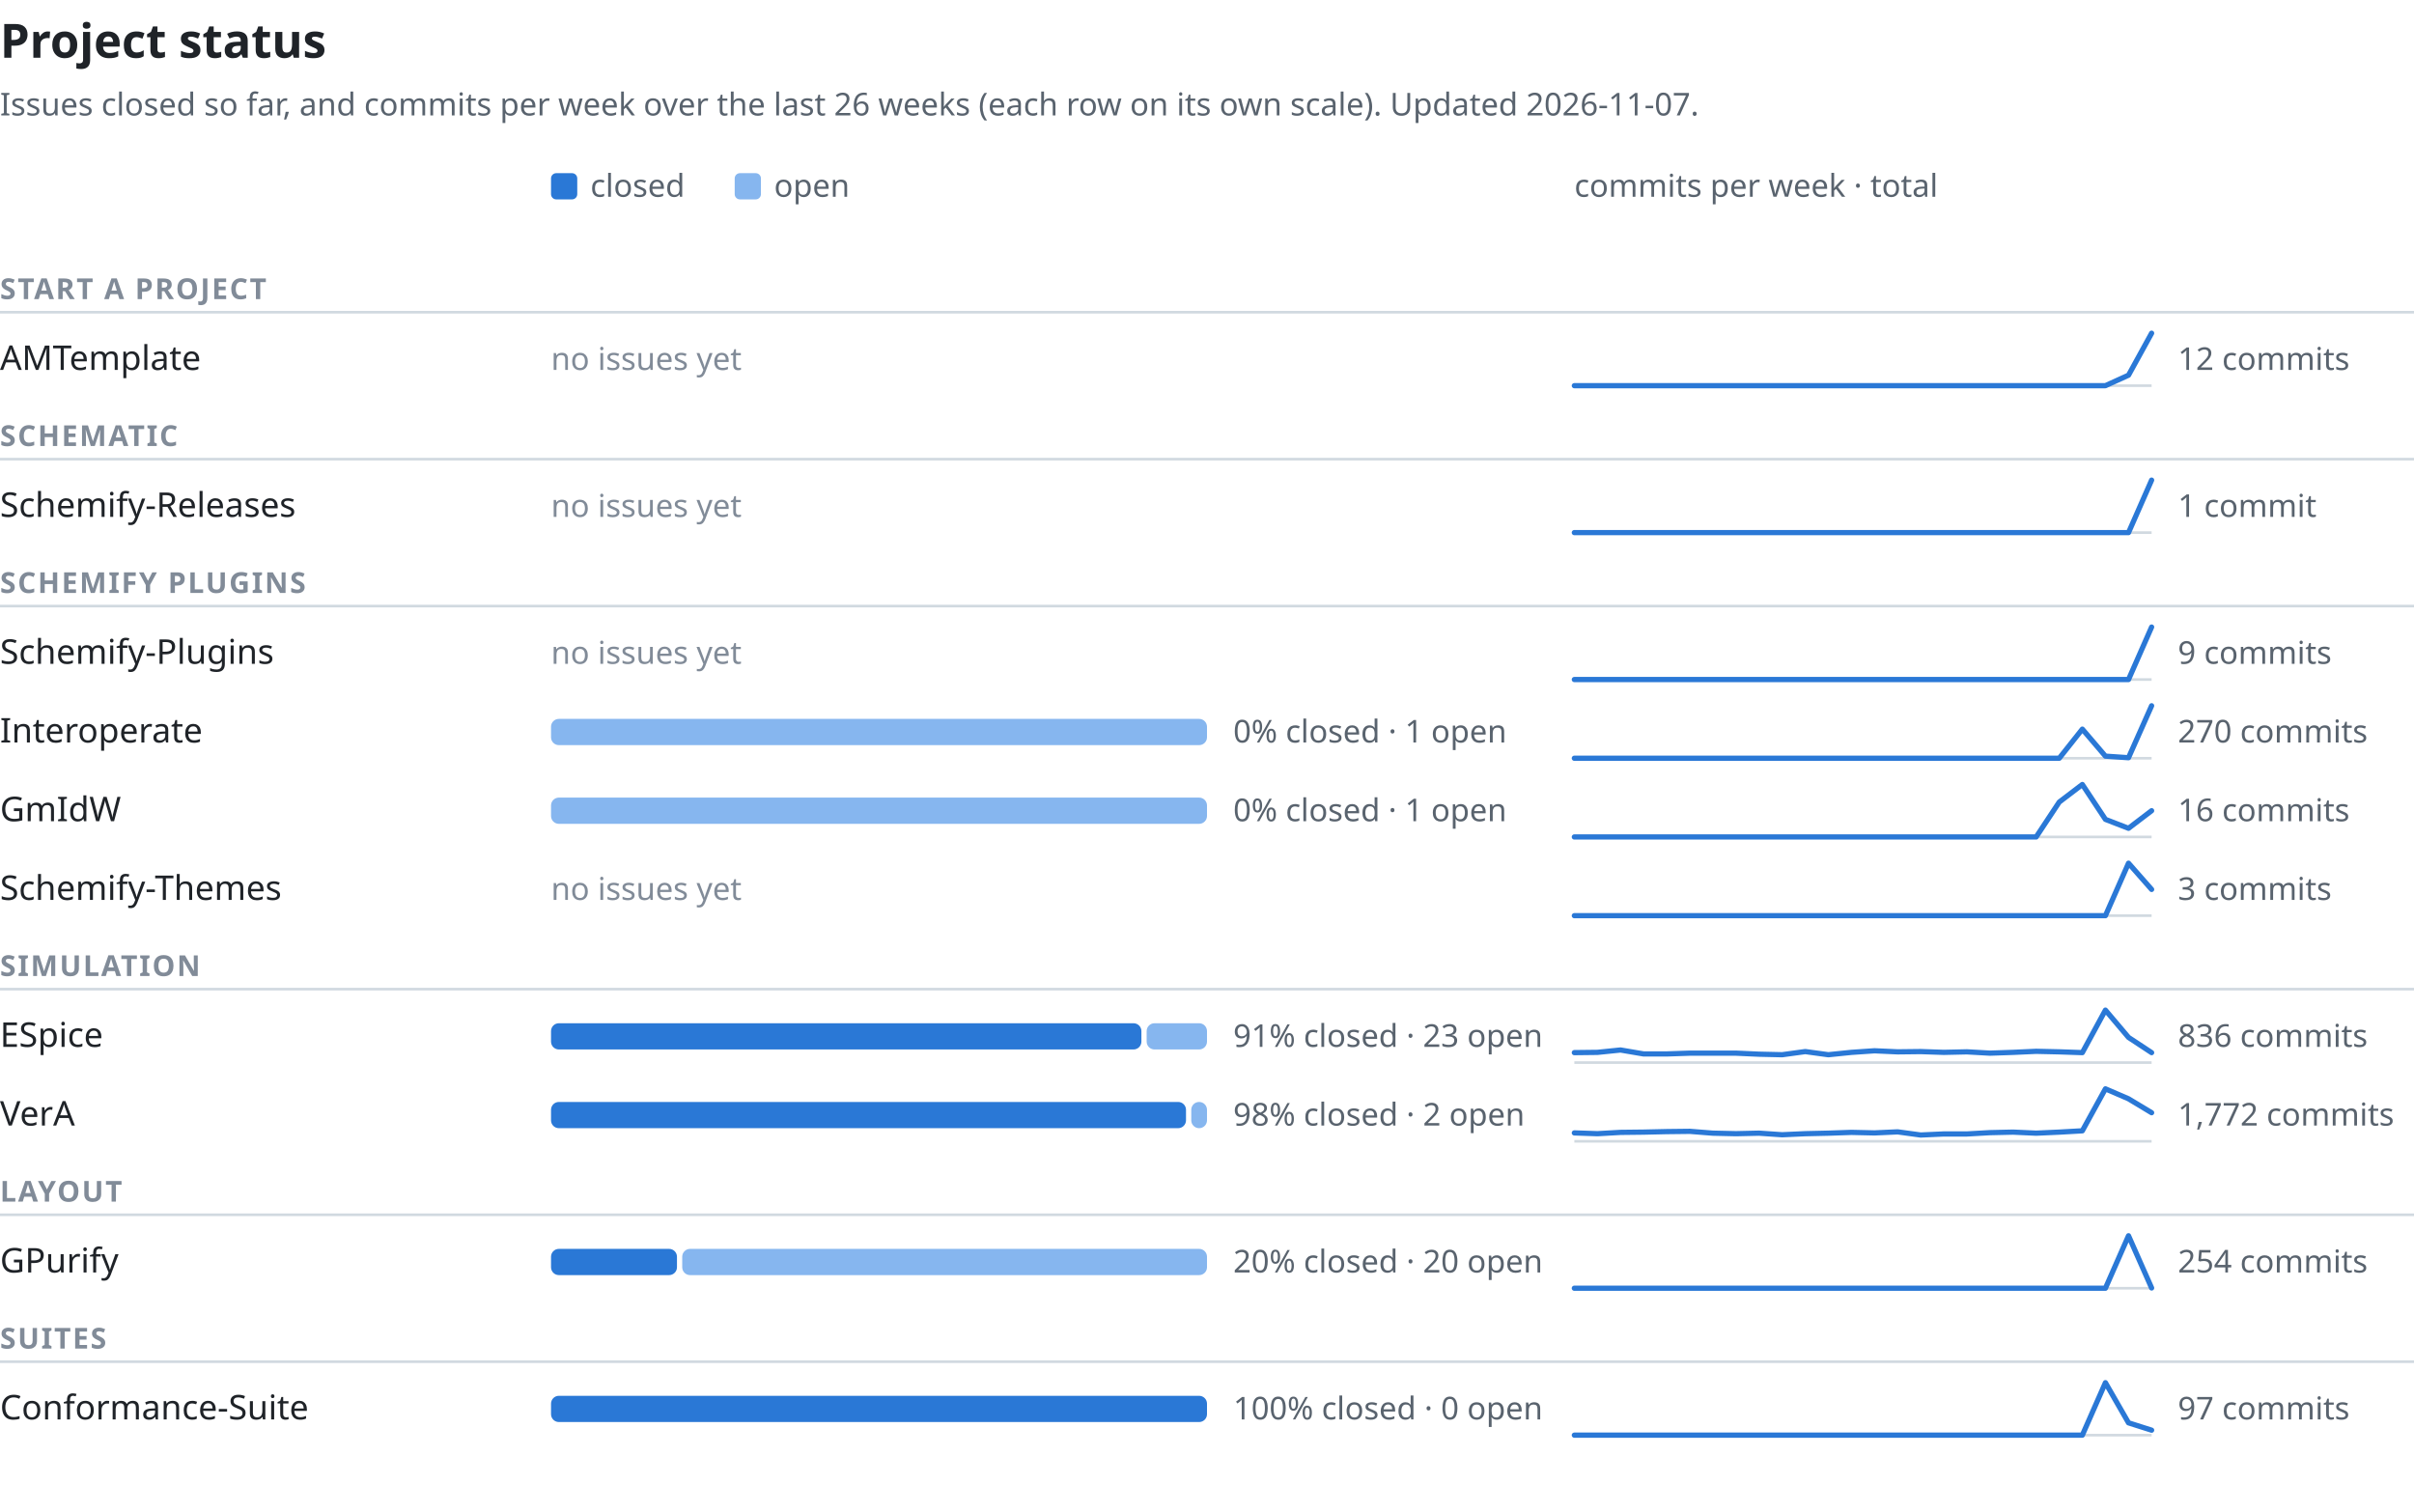
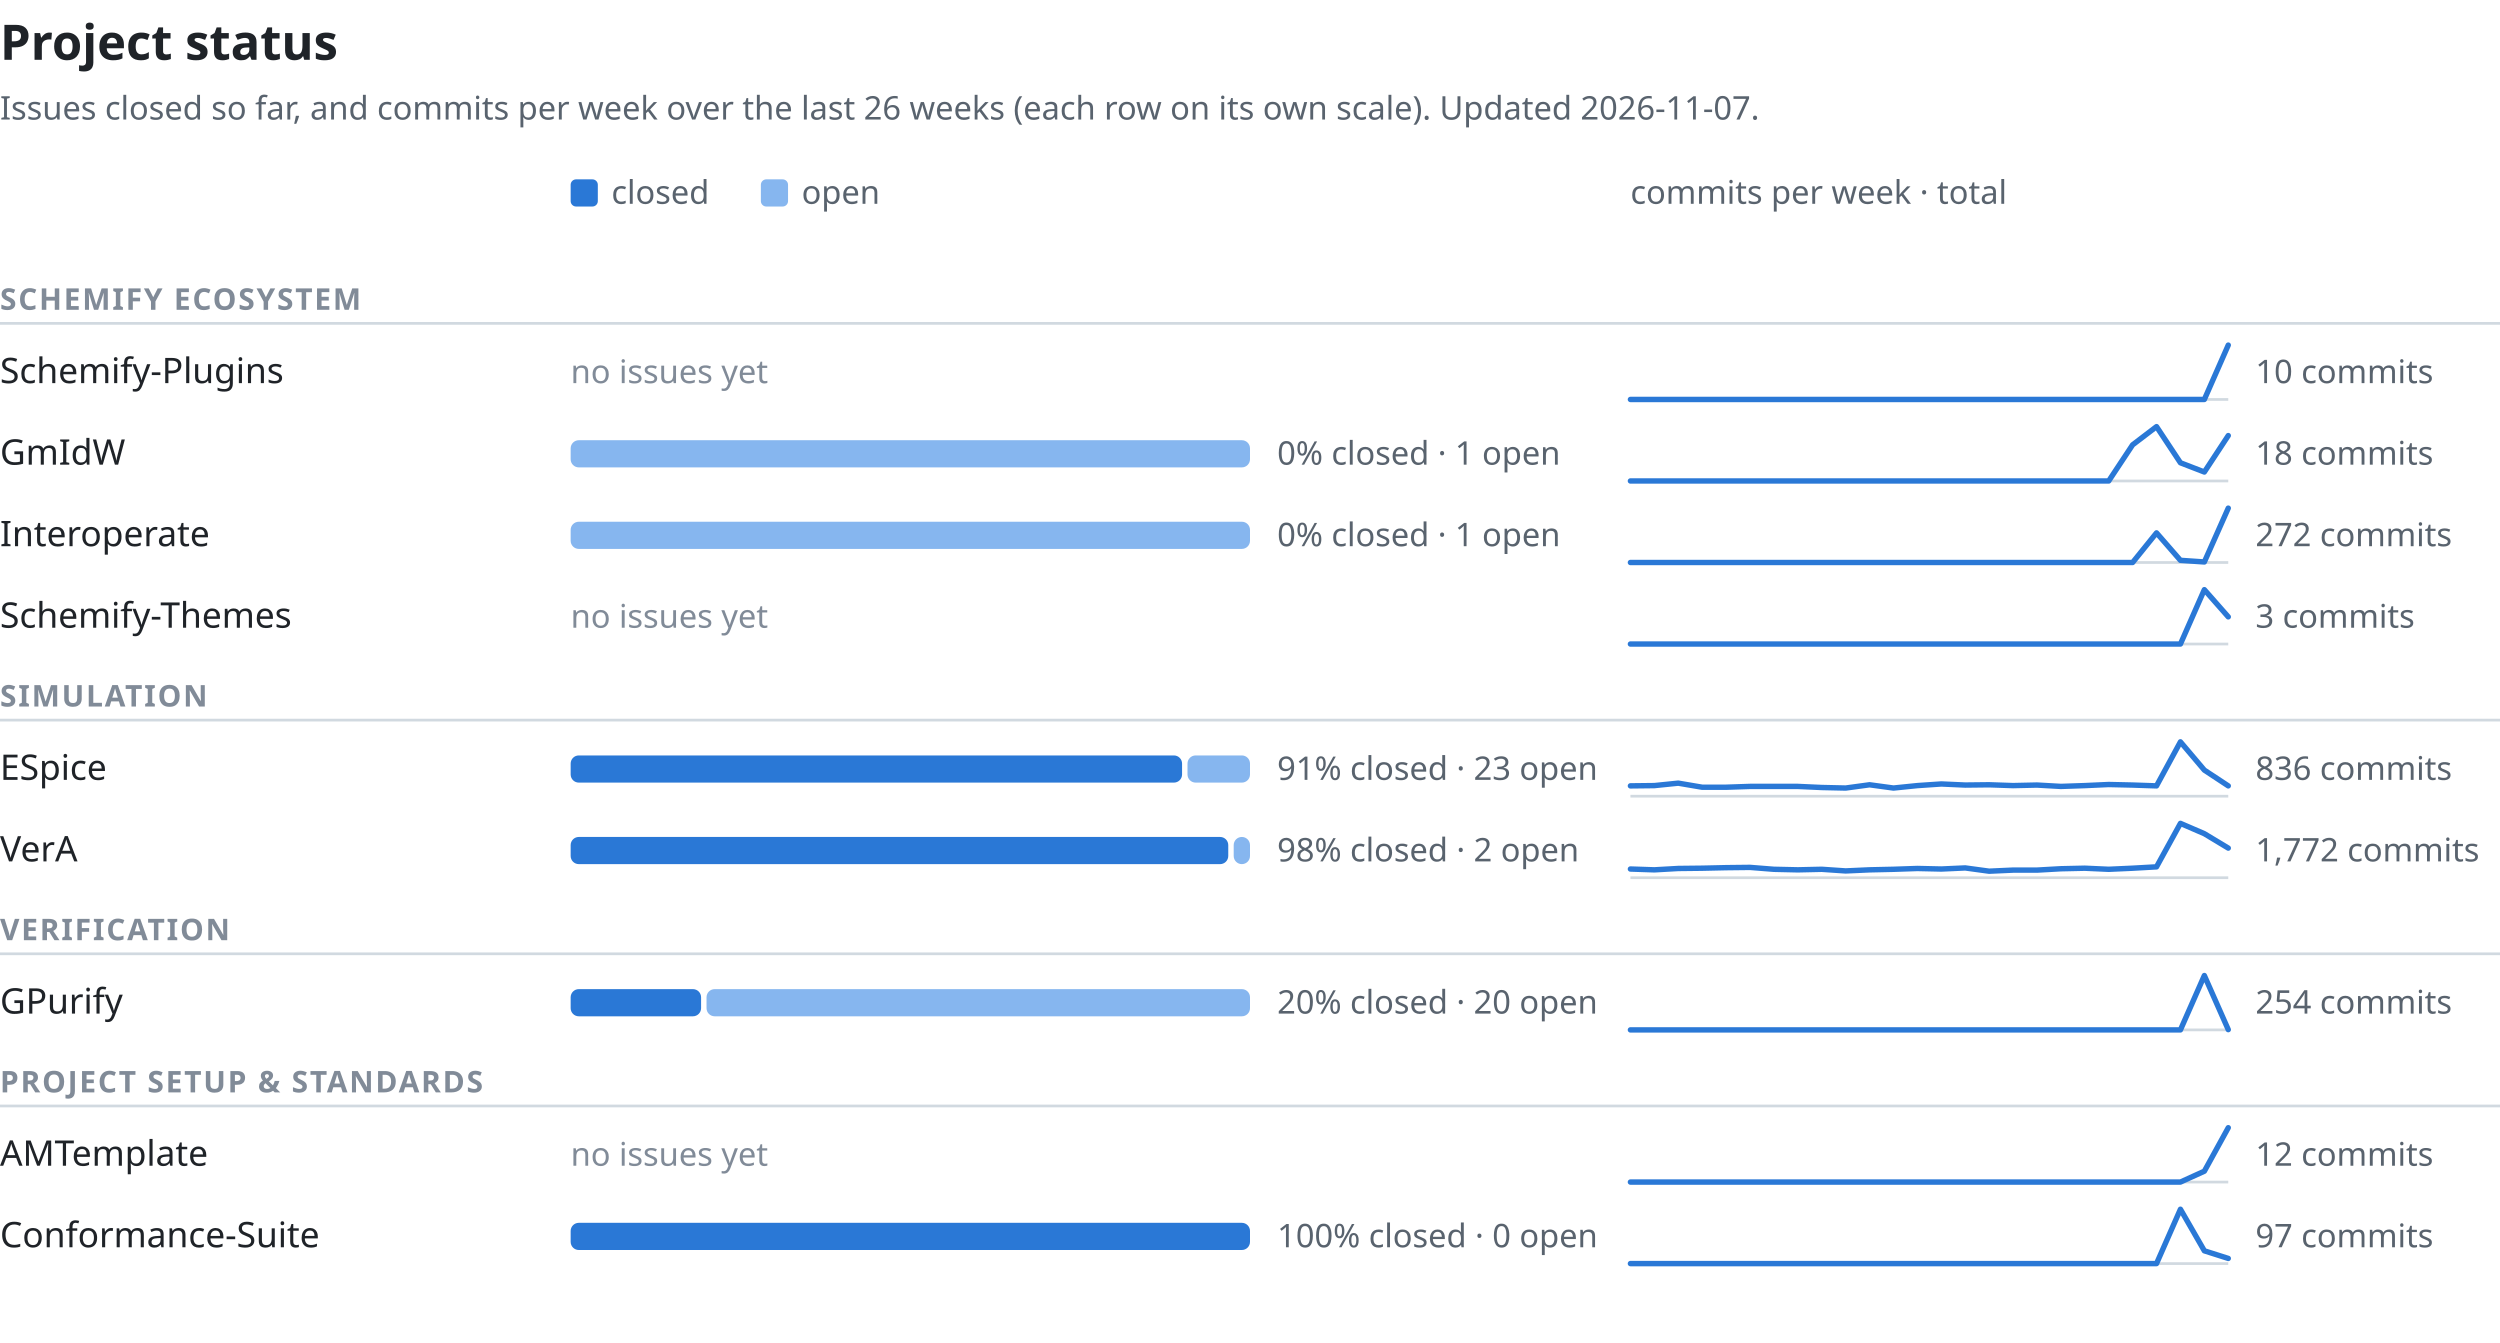
- <svg xmlns="http://www.w3.org/2000/svg" width="920" height="576" viewBox="0 0 920 576" font-family="-apple-system,BlinkMacSystemFont,'Segoe UI','Noto Sans',Helvetica,Arial,sans-serif" role="img" aria-labelledby="t d">
+ <svg xmlns="http://www.w3.org/2000/svg" width="920" height="494" viewBox="0 0 920 494" font-family="-apple-system,BlinkMacSystemFont,'Segoe UI','Noto Sans',Helvetica,Arial,sans-serif" role="img" aria-labelledby="t d">
  <text x="0" y="22" font-size="18" font-weight="600" fill="#1f2328">Project status</text>
  <text x="0" y="44" font-size="12" fill="#59636e">Issues closed so far, and commits per week over the last 26 weeks (each row on its own scale). Updated 2026-11-07.</text>
  <rect x="210" y="66" width="10" height="10" rx="2" fill="#2a78d6" />
  <text x="225" y="75" font-size="12" fill="#59636e">closed</text>
  <rect x="280" y="66" width="10" height="10" rx="2" fill="#86b6ef" />
  <text x="295" y="75" font-size="12" fill="#59636e">open</text>
  <text x="600" y="75" font-size="12" fill="#59636e">commits per week · total</text>
-   <text x="0" y="114" font-size="11" font-weight="600" letter-spacing="0.06em" fill="#818b98">START A PROJECT</text>
+   <text x="0" y="114" font-size="11" font-weight="600" letter-spacing="0.06em" fill="#818b98">SCHEMIFY ECOSYSTEM</text>
  <line x1="0" y1="119" x2="920" y2="119" stroke="#d1d9e0" stroke-width="1" />
-   <text x="0" y="141.0" font-size="13" font-weight="500" fill="#1f2328">AMTemplate</text>
+   <text x="0" y="141.0" font-size="13" font-weight="500" fill="#1f2328">Schemify-Plugins</text>
  <text x="210" y="141.0" font-size="12" fill="#818b98">no issues yet</text>
  <line x1="600" y1="147.0" x2="820" y2="147.0" stroke="#d1d9e0" stroke-width="1" />
-   <polyline points="600.0,147.0 608.8,147.0 617.6,147.0 626.4,147.0 635.2,147.0 644.0,147.0 652.8,147.0 661.6,147.0 670.4,147.0 679.2,147.0 688.0,147.0 696.8,147.0 705.6,147.0 714.4,147.0 723.2,147.0 732.0,147.0 740.8,147.0 749.6,147.0 758.4,147.0 767.2,147.0 776.0,147.0 784.8,147.0 793.6,147.0 802.4,147.0 811.2,143.0 820.0,127.0" fill="none" stroke="#2a78d6" stroke-width="2" stroke-linejoin="round" stroke-linecap="round" />
-   <text x="830" y="141.0" font-size="12" fill="#59636e" style="font-variant-numeric:tabular-nums">12 commits</text>
-   <text x="0" y="170" font-size="11" font-weight="600" letter-spacing="0.06em" fill="#818b98">SCHEMATIC</text>
-   <line x1="0" y1="175" x2="920" y2="175" stroke="#d1d9e0" stroke-width="1" />
-   <text x="0" y="197.0" font-size="13" font-weight="500" fill="#1f2328">Schemify-Releases</text>
-   <text x="210" y="197.0" font-size="12" fill="#818b98">no issues yet</text>
-   <line x1="600" y1="203.0" x2="820" y2="203.0" stroke="#d1d9e0" stroke-width="1" />
-   <polyline points="600.0,203.0 608.8,203.0 617.6,203.0 626.4,203.0 635.2,203.0 644.0,203.0 652.8,203.0 661.6,203.0 670.4,203.0 679.2,203.0 688.0,203.0 696.8,203.0 705.6,203.0 714.4,203.0 723.2,203.0 732.0,203.0 740.8,203.0 749.6,203.0 758.4,203.0 767.2,203.0 776.0,203.0 784.8,203.0 793.6,203.0 802.4,203.0 811.2,203.0 820.0,183.0" fill="none" stroke="#2a78d6" stroke-width="2" stroke-linejoin="round" stroke-linecap="round" />
-   <text x="830" y="197.0" font-size="12" fill="#59636e" style="font-variant-numeric:tabular-nums">1 commit</text>
-   <text x="0" y="226" font-size="11" font-weight="600" letter-spacing="0.06em" fill="#818b98">SCHEMIFY PLUGINS</text>
-   <line x1="0" y1="231" x2="920" y2="231" stroke="#d1d9e0" stroke-width="1" />
-   <text x="0" y="253.0" font-size="13" font-weight="500" fill="#1f2328">Schemify-Plugins</text>
-   <text x="210" y="253.0" font-size="12" fill="#818b98">no issues yet</text>
-   <line x1="600" y1="259.0" x2="820" y2="259.0" stroke="#d1d9e0" stroke-width="1" />
-   <polyline points="600.0,259.0 608.8,259.0 617.6,259.0 626.4,259.0 635.2,259.0 644.0,259.0 652.8,259.0 661.6,259.0 670.4,259.0 679.2,259.0 688.0,259.0 696.8,259.0 705.6,259.0 714.4,259.0 723.2,259.0 732.0,259.0 740.8,259.0 749.6,259.0 758.4,259.0 767.2,259.0 776.0,259.0 784.8,259.0 793.6,259.0 802.4,259.0 811.2,259.0 820.0,239.0" fill="none" stroke="#2a78d6" stroke-width="2" stroke-linejoin="round" stroke-linecap="round" />
-   <text x="830" y="253.0" font-size="12" fill="#59636e" style="font-variant-numeric:tabular-nums">9 commits</text>
-   <text x="0" y="283.0" font-size="13" font-weight="500" fill="#1f2328">Interoperate</text>
-   <rect x="210" y="274.0" width="250" height="10" rx="3" fill="#86b6ef" />
-   <text x="470" y="283.0" font-size="12" fill="#59636e" style="font-variant-numeric:tabular-nums">0% closed · 1 open</text>
-   <line x1="600" y1="289.0" x2="820" y2="289.0" stroke="#d1d9e0" stroke-width="1" />
-   <polyline points="600.0,289.0 608.8,289.0 617.6,289.0 626.4,289.0 635.2,289.0 644.0,289.0 652.8,289.0 661.6,289.0 670.4,289.0 679.2,289.0 688.0,289.0 696.8,289.0 705.6,289.0 714.4,289.0 723.2,289.0 732.0,289.0 740.8,289.0 749.6,289.0 758.4,289.0 767.2,289.0 776.0,289.0 784.8,289.0 793.6,277.9 802.4,288.2 811.2,288.8 820.0,269.0" fill="none" stroke="#2a78d6" stroke-width="2" stroke-linejoin="round" stroke-linecap="round" />
-   <text x="830" y="283.0" font-size="12" fill="#59636e" style="font-variant-numeric:tabular-nums">270 commits</text>
-   <text x="0" y="313.0" font-size="13" font-weight="500" fill="#1f2328">GmIdW</text>
-   <rect x="210" y="304.0" width="250" height="10" rx="3" fill="#86b6ef" />
-   <text x="470" y="313.0" font-size="12" fill="#59636e" style="font-variant-numeric:tabular-nums">0% closed · 1 open</text>
-   <line x1="600" y1="319.0" x2="820" y2="319.0" stroke="#d1d9e0" stroke-width="1" />
-   <polyline points="600.0,319.0 608.8,319.0 617.6,319.0 626.4,319.0 635.2,319.0 644.0,319.0 652.8,319.0 661.6,319.0 670.4,319.0 679.2,319.0 688.0,319.0 696.8,319.0 705.6,319.0 714.4,319.0 723.2,319.0 732.0,319.0 740.8,319.0 749.6,319.0 758.4,319.0 767.2,319.0 776.0,319.0 784.8,305.7 793.6,299.0 802.4,312.3 811.2,315.7 820.0,309.0" fill="none" stroke="#2a78d6" stroke-width="2" stroke-linejoin="round" stroke-linecap="round" />
-   <text x="830" y="313.0" font-size="12" fill="#59636e" style="font-variant-numeric:tabular-nums">16 commits</text>
-   <text x="0" y="343.0" font-size="13" font-weight="500" fill="#1f2328">Schemify-Themes</text>
-   <text x="210" y="343.0" font-size="12" fill="#818b98">no issues yet</text>
-   <line x1="600" y1="349.0" x2="820" y2="349.0" stroke="#d1d9e0" stroke-width="1" />
-   <polyline points="600.0,349.0 608.8,349.0 617.6,349.0 626.4,349.0 635.2,349.0 644.0,349.0 652.8,349.0 661.6,349.0 670.4,349.0 679.2,349.0 688.0,349.0 696.8,349.0 705.6,349.0 714.4,349.0 723.2,349.0 732.0,349.0 740.8,349.0 749.6,349.0 758.4,349.0 767.2,349.0 776.0,349.0 784.8,349.0 793.6,349.0 802.4,349.0 811.2,329.0 820.0,339.0" fill="none" stroke="#2a78d6" stroke-width="2" stroke-linejoin="round" stroke-linecap="round" />
-   <text x="830" y="343.0" font-size="12" fill="#59636e" style="font-variant-numeric:tabular-nums">3 commits</text>
-   <text x="0" y="372" font-size="11" font-weight="600" letter-spacing="0.06em" fill="#818b98">SIMULATION</text>
-   <line x1="0" y1="377" x2="920" y2="377" stroke="#d1d9e0" stroke-width="1" />
-   <text x="0" y="399.0" font-size="13" font-weight="500" fill="#1f2328">ESpice</text>
-   <rect x="210" y="390.0" width="225" height="10" rx="3" fill="#2a78d6" />
-   <rect x="437" y="390.0" width="23" height="10" rx="3" fill="#86b6ef" />
-   <text x="470" y="399.0" font-size="12" fill="#59636e" style="font-variant-numeric:tabular-nums">91% closed · 23 open</text>
-   <line x1="600" y1="405.0" x2="820" y2="405.0" stroke="#d1d9e0" stroke-width="1" />
-   <polyline points="600.0,401.2 608.8,401.1 617.6,400.2 626.4,401.7 635.2,401.7 644.0,401.4 652.8,401.4 661.6,401.4 670.4,401.8 679.2,402.0 688.0,400.8 696.8,402.0 705.6,401.1 714.4,400.5 723.2,400.9 732.0,400.8 740.8,401.1 749.6,400.9 758.4,401.4 767.2,401.1 776.0,400.7 784.8,400.9 793.6,401.2 802.4,385.0 811.2,395.4 820.0,401.2" fill="none" stroke="#2a78d6" stroke-width="2" stroke-linejoin="round" stroke-linecap="round" />
-   <text x="830" y="399.0" font-size="12" fill="#59636e" style="font-variant-numeric:tabular-nums">836 commits</text>
-   <text x="0" y="429.0" font-size="13" font-weight="500" fill="#1f2328">VerA</text>
-   <rect x="210" y="420.0" width="242" height="10" rx="3" fill="#2a78d6" />
-   <rect x="454" y="420.0" width="6" height="10" rx="3" fill="#86b6ef" />
-   <text x="470" y="429.0" font-size="12" fill="#59636e" style="font-variant-numeric:tabular-nums">98% closed · 2 open</text>
+   <polyline points="600.0,147.0 608.8,147.0 617.6,147.0 626.4,147.0 635.2,147.0 644.0,147.0 652.8,147.0 661.6,147.0 670.4,147.0 679.2,147.0 688.0,147.0 696.8,147.0 705.6,147.0 714.4,147.0 723.2,147.0 732.0,147.0 740.8,147.0 749.6,147.0 758.4,147.0 767.2,147.0 776.0,147.0 784.8,147.0 793.6,147.0 802.4,147.0 811.2,147.0 820.0,127.0" fill="none" stroke="#2a78d6" stroke-width="2" stroke-linejoin="round" stroke-linecap="round" />
+   <text x="830" y="141.0" font-size="12" fill="#59636e" style="font-variant-numeric:tabular-nums">10 commits</text>
+   <text x="0" y="171.0" font-size="13" font-weight="500" fill="#1f2328">GmIdW</text>
+   <rect x="210" y="162.0" width="250" height="10" rx="3" fill="#86b6ef" />
+   <text x="470" y="171.0" font-size="12" fill="#59636e" style="font-variant-numeric:tabular-nums">0% closed · 1 open</text>
+   <line x1="600" y1="177.0" x2="820" y2="177.0" stroke="#d1d9e0" stroke-width="1" />
+   <polyline points="600.0,177.0 608.8,177.0 617.6,177.0 626.4,177.0 635.2,177.0 644.0,177.0 652.8,177.0 661.6,177.0 670.4,177.0 679.2,177.0 688.0,177.0 696.8,177.0 705.6,177.0 714.4,177.0 723.2,177.0 732.0,177.0 740.8,177.0 749.6,177.0 758.4,177.0 767.2,177.0 776.0,177.0 784.8,163.7 793.6,157.0 802.4,170.3 811.2,173.7 820.0,160.3" fill="none" stroke="#2a78d6" stroke-width="2" stroke-linejoin="round" stroke-linecap="round" />
+   <text x="830" y="171.0" font-size="12" fill="#59636e" style="font-variant-numeric:tabular-nums">18 commits</text>
+   <text x="0" y="201.0" font-size="13" font-weight="500" fill="#1f2328">Interoperate</text>
+   <rect x="210" y="192.0" width="250" height="10" rx="3" fill="#86b6ef" />
+   <text x="470" y="201.0" font-size="12" fill="#59636e" style="font-variant-numeric:tabular-nums">0% closed · 1 open</text>
+   <line x1="600" y1="207.0" x2="820" y2="207.0" stroke="#d1d9e0" stroke-width="1" />
+   <polyline points="600.0,207.0 608.8,207.0 617.6,207.0 626.4,207.0 635.2,207.0 644.0,207.0 652.8,207.0 661.6,207.0 670.4,207.0 679.2,207.0 688.0,207.0 696.8,207.0 705.6,207.0 714.4,207.0 723.2,207.0 732.0,207.0 740.8,207.0 749.6,207.0 758.4,207.0 767.2,207.0 776.0,207.0 784.8,207.0 793.6,196.1 802.4,206.2 811.2,206.8 820.0,187.0" fill="none" stroke="#2a78d6" stroke-width="2" stroke-linejoin="round" stroke-linecap="round" />
+   <text x="830" y="201.0" font-size="12" fill="#59636e" style="font-variant-numeric:tabular-nums">272 commits</text>
+   <text x="0" y="231.0" font-size="13" font-weight="500" fill="#1f2328">Schemify-Themes</text>
+   <text x="210" y="231.0" font-size="12" fill="#818b98">no issues yet</text>
+   <line x1="600" y1="237.0" x2="820" y2="237.0" stroke="#d1d9e0" stroke-width="1" />
+   <polyline points="600.0,237.0 608.8,237.0 617.6,237.0 626.4,237.0 635.2,237.0 644.0,237.0 652.8,237.0 661.6,237.0 670.4,237.0 679.2,237.0 688.0,237.0 696.8,237.0 705.6,237.0 714.4,237.0 723.2,237.0 732.0,237.0 740.8,237.0 749.6,237.0 758.4,237.0 767.2,237.0 776.0,237.0 784.8,237.0 793.6,237.0 802.4,237.0 811.2,217.0 820.0,227.0" fill="none" stroke="#2a78d6" stroke-width="2" stroke-linejoin="round" stroke-linecap="round" />
+   <text x="830" y="231.0" font-size="12" fill="#59636e" style="font-variant-numeric:tabular-nums">3 commits</text>
+   <text x="0" y="260" font-size="11" font-weight="600" letter-spacing="0.06em" fill="#818b98">SIMULATION</text>
+   <line x1="0" y1="265" x2="920" y2="265" stroke="#d1d9e0" stroke-width="1" />
+   <text x="0" y="287.0" font-size="13" font-weight="500" fill="#1f2328">ESpice</text>
+   <rect x="210" y="278.0" width="225" height="10" rx="3" fill="#2a78d6" />
+   <rect x="437" y="278.0" width="23" height="10" rx="3" fill="#86b6ef" />
+   <text x="470" y="287.0" font-size="12" fill="#59636e" style="font-variant-numeric:tabular-nums">91% closed · 23 open</text>
+   <line x1="600" y1="293.0" x2="820" y2="293.0" stroke="#d1d9e0" stroke-width="1" />
+   <polyline points="600.0,289.2 608.8,289.1 617.6,288.2 626.4,289.7 635.2,289.7 644.0,289.4 652.8,289.4 661.6,289.4 670.4,289.8 679.2,290.0 688.0,288.8 696.8,290.0 705.6,289.1 714.4,288.5 723.2,288.9 732.0,288.8 740.8,289.1 749.6,288.9 758.4,289.4 767.2,289.1 776.0,288.7 784.8,288.9 793.6,289.2 802.4,273.0 811.2,283.4 820.0,289.2" fill="none" stroke="#2a78d6" stroke-width="2" stroke-linejoin="round" stroke-linecap="round" />
+   <text x="830" y="287.0" font-size="12" fill="#59636e" style="font-variant-numeric:tabular-nums">836 commits</text>
+   <text x="0" y="317.0" font-size="13" font-weight="500" fill="#1f2328">VerA</text>
+   <rect x="210" y="308.0" width="242" height="10" rx="3" fill="#2a78d6" />
+   <rect x="454" y="308.0" width="6" height="10" rx="3" fill="#86b6ef" />
+   <text x="470" y="317.0" font-size="12" fill="#59636e" style="font-variant-numeric:tabular-nums">98% closed · 2 open</text>
+   <line x1="600" y1="323.0" x2="820" y2="323.0" stroke="#d1d9e0" stroke-width="1" />
+   <polyline points="600.0,319.8 608.8,320.1 617.6,319.6 626.4,319.5 635.2,319.3 644.0,319.2 652.8,319.9 661.6,320.1 670.4,319.9 679.2,320.5 688.0,320.1 696.8,319.9 705.6,319.6 714.4,319.8 723.2,319.4 732.0,320.6 740.8,320.2 749.6,320.2 758.4,319.7 767.2,319.5 776.0,319.9 784.8,319.5 793.6,319.0 802.4,303.0 811.2,306.8 820.0,312.1" fill="none" stroke="#2a78d6" stroke-width="2" stroke-linejoin="round" stroke-linecap="round" />
+   <text x="830" y="317.0" font-size="12" fill="#59636e" style="font-variant-numeric:tabular-nums">1,772 commits</text>
+   <text x="0" y="346" font-size="11" font-weight="600" letter-spacing="0.06em" fill="#818b98">VERIFICATION</text>
+   <line x1="0" y1="351" x2="920" y2="351" stroke="#d1d9e0" stroke-width="1" />
+   <text x="0" y="373.0" font-size="13" font-weight="500" fill="#1f2328">GPurify</text>
+   <rect x="210" y="364.0" width="48" height="10" rx="3" fill="#2a78d6" />
+   <rect x="260" y="364.0" width="200" height="10" rx="3" fill="#86b6ef" />
+   <text x="470" y="373.0" font-size="12" fill="#59636e" style="font-variant-numeric:tabular-nums">20% closed · 20 open</text>
+   <line x1="600" y1="379.0" x2="820" y2="379.0" stroke="#d1d9e0" stroke-width="1" />
+   <polyline points="600.0,379.0 608.8,379.0 617.6,379.0 626.4,379.0 635.2,379.0 644.0,379.0 652.8,379.0 661.6,379.0 670.4,379.0 679.2,379.0 688.0,379.0 696.8,379.0 705.6,379.0 714.4,379.0 723.2,379.0 732.0,379.0 740.8,379.0 749.6,379.0 758.4,379.0 767.2,379.0 776.0,379.0 784.8,379.0 793.6,379.0 802.4,379.0 811.2,359.0 820.0,378.9" fill="none" stroke="#2a78d6" stroke-width="2" stroke-linejoin="round" stroke-linecap="round" />
+   <text x="830" y="373.0" font-size="12" fill="#59636e" style="font-variant-numeric:tabular-nums">254 commits</text>
+   <text x="0" y="402" font-size="11" font-weight="600" letter-spacing="0.06em" fill="#818b98">PROJECT SETUP &amp; STANDARDS</text>
+   <line x1="0" y1="407" x2="920" y2="407" stroke="#d1d9e0" stroke-width="1" />
+   <text x="0" y="429.0" font-size="13" font-weight="500" fill="#1f2328">AMTemplate</text>
+   <text x="210" y="429.0" font-size="12" fill="#818b98">no issues yet</text>
  <line x1="600" y1="435.0" x2="820" y2="435.0" stroke="#d1d9e0" stroke-width="1" />
-   <polyline points="600.0,431.8 608.8,432.1 617.6,431.6 626.4,431.5 635.2,431.3 644.0,431.2 652.8,431.9 661.6,432.1 670.4,431.9 679.2,432.5 688.0,432.1 696.8,431.9 705.6,431.6 714.4,431.8 723.2,431.4 732.0,432.6 740.8,432.2 749.6,432.2 758.4,431.7 767.2,431.5 776.0,431.9 784.8,431.5 793.6,431.0 802.4,415.0 811.2,418.8 820.0,424.1" fill="none" stroke="#2a78d6" stroke-width="2" stroke-linejoin="round" stroke-linecap="round" />
-   <text x="830" y="429.0" font-size="12" fill="#59636e" style="font-variant-numeric:tabular-nums">1,772 commits</text>
-   <text x="0" y="458" font-size="11" font-weight="600" letter-spacing="0.06em" fill="#818b98">LAYOUT</text>
-   <line x1="0" y1="463" x2="920" y2="463" stroke="#d1d9e0" stroke-width="1" />
-   <text x="0" y="485.0" font-size="13" font-weight="500" fill="#1f2328">GPurify</text>
-   <rect x="210" y="476.0" width="48" height="10" rx="3" fill="#2a78d6" />
-   <rect x="260" y="476.0" width="200" height="10" rx="3" fill="#86b6ef" />
-   <text x="470" y="485.0" font-size="12" fill="#59636e" style="font-variant-numeric:tabular-nums">20% closed · 20 open</text>
-   <line x1="600" y1="491.0" x2="820" y2="491.0" stroke="#d1d9e0" stroke-width="1" />
-   <polyline points="600.0,491.0 608.8,491.0 617.6,491.0 626.4,491.0 635.2,491.0 644.0,491.0 652.8,491.0 661.6,491.0 670.4,491.0 679.2,491.0 688.0,491.0 696.8,491.0 705.6,491.0 714.4,491.0 723.2,491.0 732.0,491.0 740.8,491.0 749.6,491.0 758.4,491.0 767.2,491.0 776.0,491.0 784.8,491.0 793.6,491.0 802.4,491.0 811.2,471.0 820.0,490.9" fill="none" stroke="#2a78d6" stroke-width="2" stroke-linejoin="round" stroke-linecap="round" />
-   <text x="830" y="485.0" font-size="12" fill="#59636e" style="font-variant-numeric:tabular-nums">254 commits</text>
-   <text x="0" y="514" font-size="11" font-weight="600" letter-spacing="0.06em" fill="#818b98">SUITES</text>
-   <line x1="0" y1="519" x2="920" y2="519" stroke="#d1d9e0" stroke-width="1" />
-   <text x="0" y="541.0" font-size="13" font-weight="500" fill="#1f2328">Conformance-Suite</text>
-   <rect x="210" y="532.0" width="250" height="10" rx="3" fill="#2a78d6" />
-   <text x="470" y="541.0" font-size="12" fill="#59636e" style="font-variant-numeric:tabular-nums">100% closed · 0 open</text>
-   <line x1="600" y1="547.0" x2="820" y2="547.0" stroke="#d1d9e0" stroke-width="1" />
-   <polyline points="600.0,547.0 608.8,547.0 617.6,547.0 626.4,547.0 635.2,547.0 644.0,547.0 652.8,547.0 661.6,547.0 670.4,547.0 679.2,547.0 688.0,547.0 696.8,547.0 705.6,547.0 714.4,547.0 723.2,547.0 732.0,547.0 740.8,547.0 749.6,547.0 758.4,547.0 767.2,547.0 776.0,547.0 784.8,547.0 793.6,547.0 802.4,527.0 811.2,542.3 820.0,545.1" fill="none" stroke="#2a78d6" stroke-width="2" stroke-linejoin="round" stroke-linecap="round" />
-   <text x="830" y="541.0" font-size="12" fill="#59636e" style="font-variant-numeric:tabular-nums">97 commits</text>
+   <polyline points="600.0,435.0 608.8,435.0 617.6,435.0 626.4,435.0 635.2,435.0 644.0,435.0 652.8,435.0 661.6,435.0 670.4,435.0 679.2,435.0 688.0,435.0 696.8,435.0 705.6,435.0 714.4,435.0 723.2,435.0 732.0,435.0 740.8,435.0 749.6,435.0 758.4,435.0 767.2,435.0 776.0,435.0 784.8,435.0 793.6,435.0 802.4,435.0 811.2,431.0 820.0,415.0" fill="none" stroke="#2a78d6" stroke-width="2" stroke-linejoin="round" stroke-linecap="round" />
+   <text x="830" y="429.0" font-size="12" fill="#59636e" style="font-variant-numeric:tabular-nums">12 commits</text>
+   <text x="0" y="459.0" font-size="13" font-weight="500" fill="#1f2328">Conformance-Suite</text>
+   <rect x="210" y="450.0" width="250" height="10" rx="3" fill="#2a78d6" />
+   <text x="470" y="459.0" font-size="12" fill="#59636e" style="font-variant-numeric:tabular-nums">100% closed · 0 open</text>
+   <line x1="600" y1="465.0" x2="820" y2="465.0" stroke="#d1d9e0" stroke-width="1" />
+   <polyline points="600.0,465.0 608.8,465.0 617.6,465.0 626.4,465.0 635.2,465.0 644.0,465.0 652.8,465.0 661.6,465.0 670.4,465.0 679.2,465.0 688.0,465.0 696.8,465.0 705.6,465.0 714.4,465.0 723.2,465.0 732.0,465.0 740.8,465.0 749.6,465.0 758.4,465.0 767.2,465.0 776.0,465.0 784.8,465.0 793.6,465.0 802.4,445.0 811.2,460.3 820.0,463.1" fill="none" stroke="#2a78d6" stroke-width="2" stroke-linejoin="round" stroke-linecap="round" />
+   <text x="830" y="459.0" font-size="12" fill="#59636e" style="font-variant-numeric:tabular-nums">97 commits</text>
</svg>
